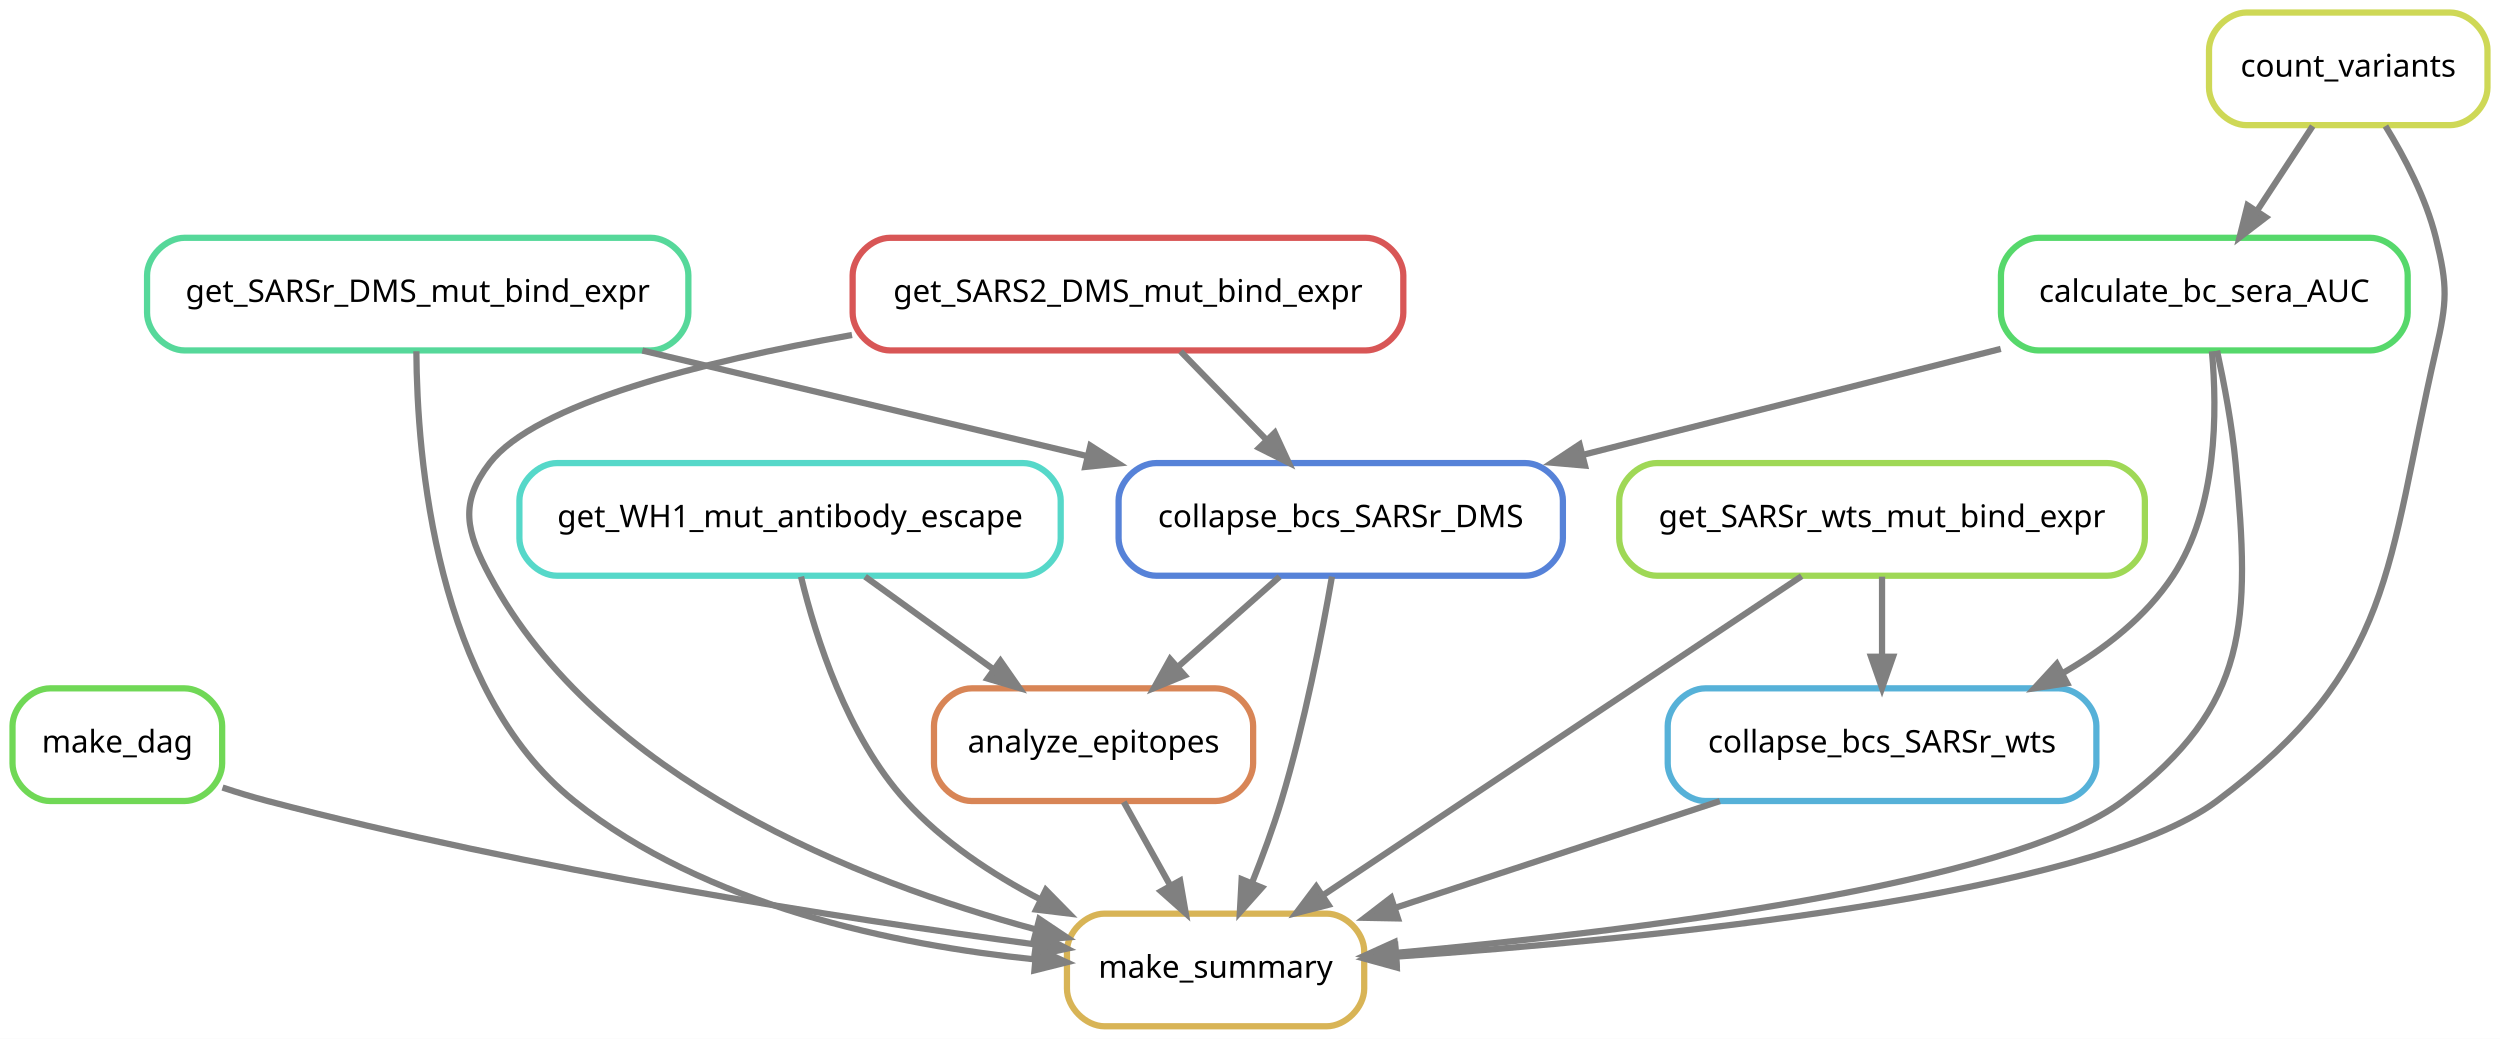
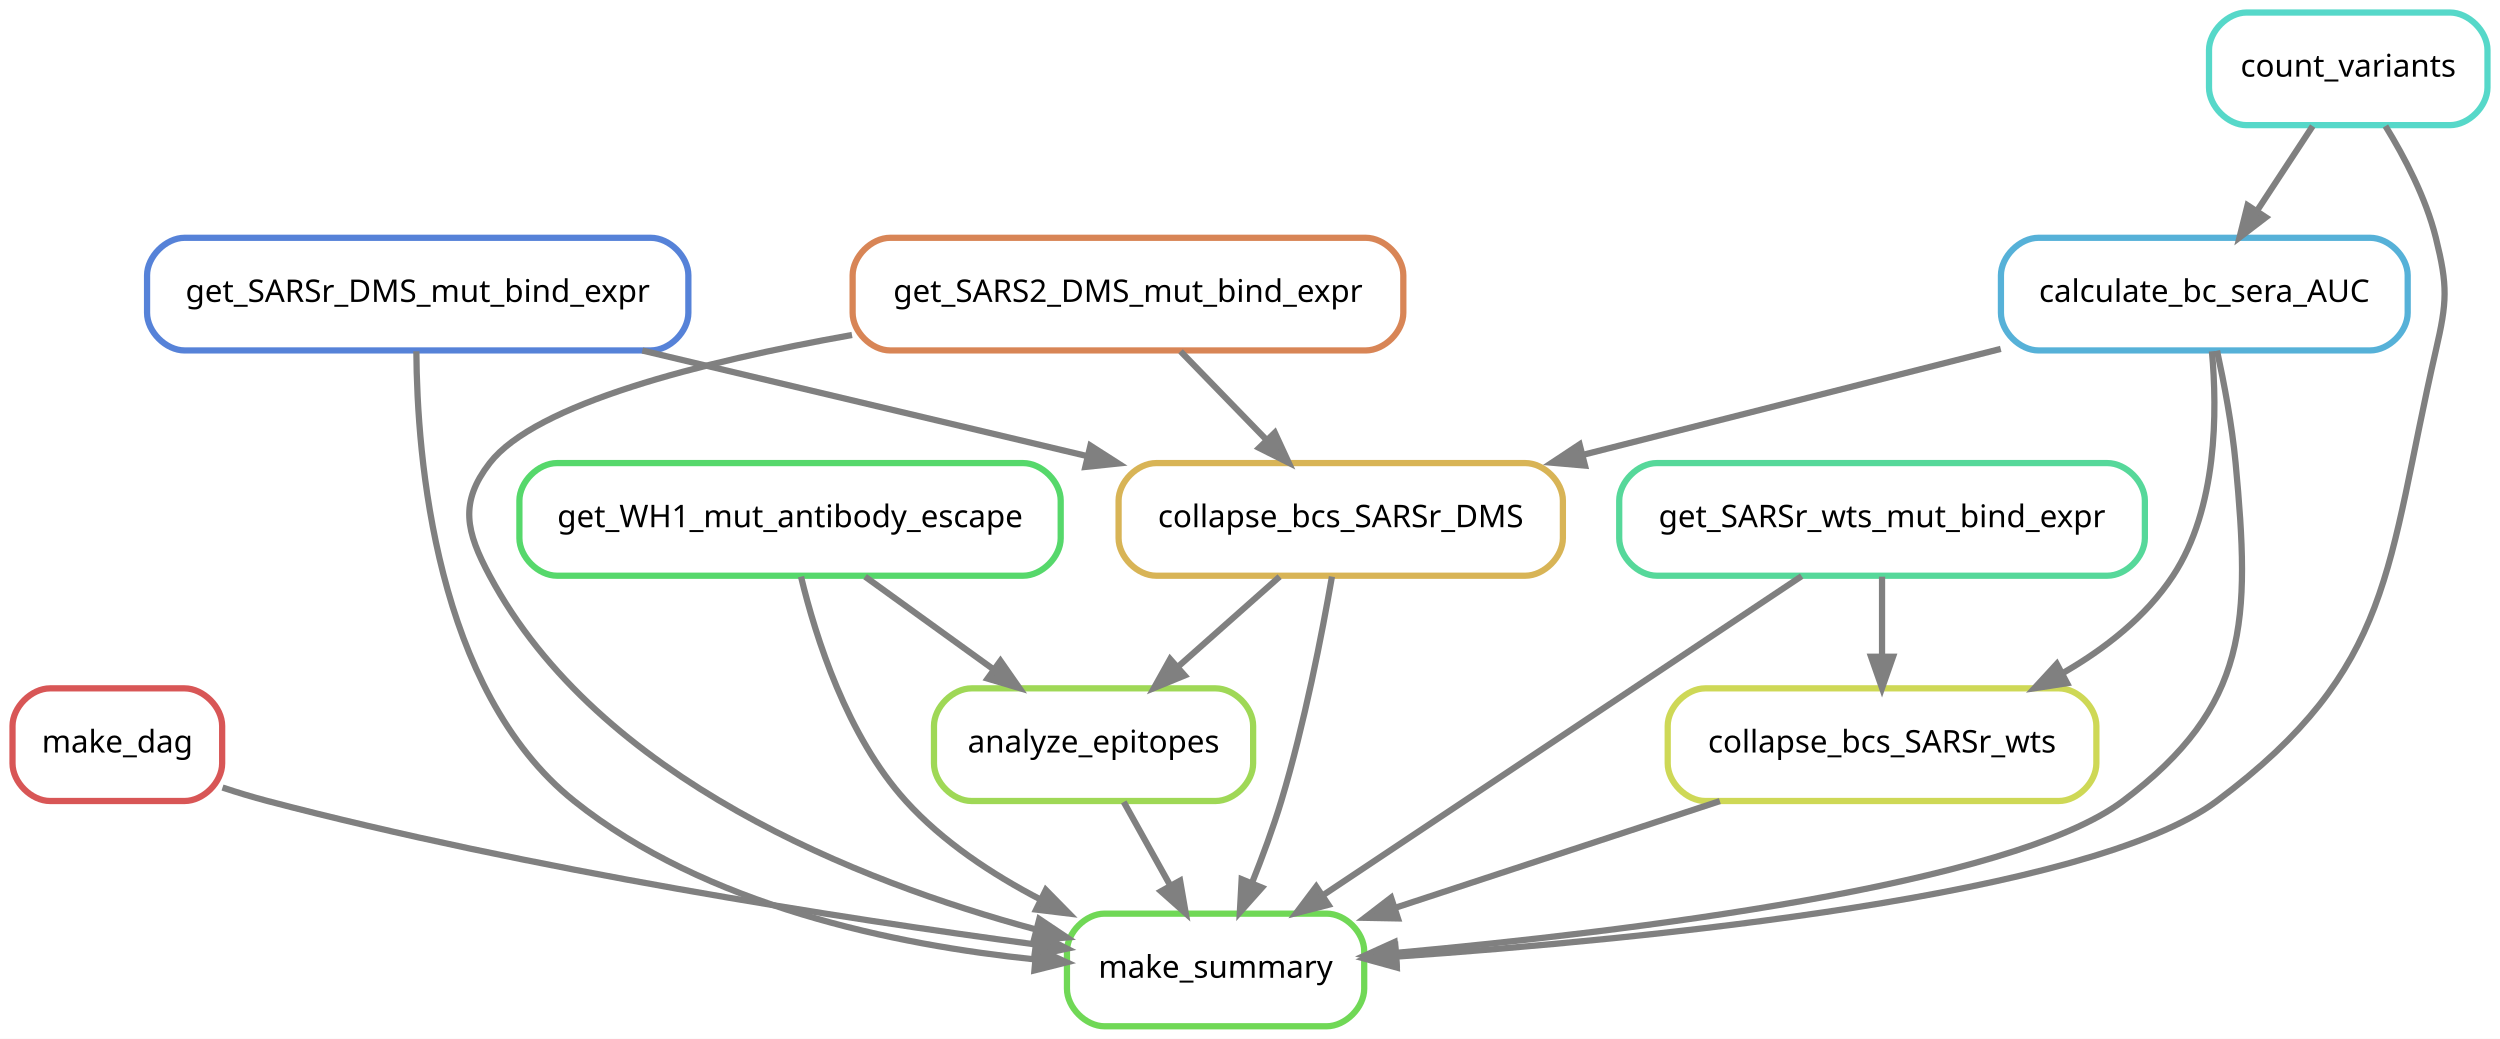
<svg xmlns="http://www.w3.org/2000/svg" width="799pt" height="332pt" viewBox="0.00 0.00 799.00 332.00">
  <g id="graph0" class="graph" transform="scale(1 1) rotate(0) translate(4 328)">
    <polygon fill="white" stroke="transparent" points="-4,4 -4,-328 795,-328 795,4 -4,4" />
    <g id="node1" class="node">
-       <path fill="none" stroke="#d8b456" stroke-width="2" d="M420,-36C420,-36 349,-36 349,-36 343,-36 337,-30 337,-24 337,-24 337,-12 337,-12 337,-6 343,0 349,0 349,0 420,0 420,0 426,0 432,-6 432,-12 432,-12 432,-24 432,-24 432,-30 426,-36 420,-36" />
+       <path fill="none" stroke="#70d856" stroke-width="2" d="M420,-36C420,-36 349,-36 349,-36 343,-36 337,-30 337,-24 337,-24 337,-12 337,-12 337,-6 343,0 349,0 349,0 420,0 420,0 426,0 432,-6 432,-12 432,-12 432,-24 432,-24 432,-30 426,-36 420,-36" />
      <text text-anchor="middle" x="384.5" y="-15.5" font-family="sans" font-size="10.00">make_summary</text>
    </g>
    <g id="node2" class="node">
-       <path fill="none" stroke="#70d856" stroke-width="2" d="M55,-108C55,-108 12,-108 12,-108 6,-108 0,-102 0,-96 0,-96 0,-84 0,-84 0,-78 6,-72 12,-72 12,-72 55,-72 55,-72 61,-72 67,-78 67,-84 67,-84 67,-96 67,-96 67,-102 61,-108 55,-108" />
+       <path fill="none" stroke="#d85656" stroke-width="2" d="M55,-108C55,-108 12,-108 12,-108 6,-108 0,-102 0,-96 0,-96 0,-84 0,-84 0,-78 6,-72 12,-72 12,-72 55,-72 55,-72 61,-72 67,-78 67,-84 67,-84 67,-96 67,-96 67,-102 61,-108 55,-108" />
      <text text-anchor="middle" x="33.5" y="-87.5" font-family="sans" font-size="10.00">make_dag</text>
    </g>
    <g id="edge1" class="edge">
      <path fill="none" stroke="grey" stroke-width="2" d="M67.11,-76.3C71.9,-74.72 76.8,-73.23 81.5,-72 165.6,-49.92 265.3,-34.48 326.73,-26.18" />
      <polygon fill="grey" stroke="grey" stroke-width="2" points="327.55,-29.6 337,-24.81 326.62,-22.66 327.55,-29.6" />
    </g>
    <g id="node3" class="node">
-       <path fill="none" stroke="#9fd856" stroke-width="2" d="M669.5,-180C669.5,-180 525.5,-180 525.5,-180 519.5,-180 513.5,-174 513.5,-168 513.5,-168 513.5,-156 513.5,-156 513.5,-150 519.5,-144 525.5,-144 525.5,-144 669.5,-144 669.5,-144 675.5,-144 681.5,-150 681.5,-156 681.5,-156 681.5,-168 681.5,-168 681.5,-174 675.5,-180 669.5,-180" />
+       <path fill="none" stroke="#56d89a" stroke-width="2" d="M669.5,-180C669.5,-180 525.5,-180 525.5,-180 519.5,-180 513.5,-174 513.5,-168 513.5,-168 513.5,-156 513.5,-156 513.5,-150 519.5,-144 525.5,-144 525.5,-144 669.5,-144 669.5,-144 675.5,-144 681.5,-150 681.5,-156 681.5,-156 681.5,-168 681.5,-168 681.5,-174 675.5,-180 669.5,-180" />
      <text text-anchor="middle" x="597.5" y="-159.5" font-family="sans" font-size="10.00">get_SARSr_wts_mut_bind_expr</text>
    </g>
    <g id="edge2" class="edge">
      <path fill="none" stroke="grey" stroke-width="2" d="M571.81,-143.87C533.51,-118.34 461.38,-70.25 418.67,-41.78" />
      <polygon fill="grey" stroke="grey" stroke-width="2" points="420.55,-38.82 410.28,-36.19 416.66,-44.65 420.55,-38.82" />
    </g>
    <g id="node10" class="node">
-       <path fill="none" stroke="#56b1d8" stroke-width="2" d="M654,-108C654,-108 541,-108 541,-108 535,-108 529,-102 529,-96 529,-96 529,-84 529,-84 529,-78 535,-72 541,-72 541,-72 654,-72 654,-72 660,-72 666,-78 666,-84 666,-84 666,-96 666,-96 666,-102 660,-108 654,-108" />
+       <path fill="none" stroke="#ced856" stroke-width="2" d="M654,-108C654,-108 541,-108 541,-108 535,-108 529,-102 529,-96 529,-96 529,-84 529,-84 529,-78 535,-72 541,-72 541,-72 654,-72 654,-72 660,-72 666,-78 666,-84 666,-84 666,-96 666,-96 666,-102 660,-108 654,-108" />
      <text text-anchor="middle" x="597.5" y="-87.5" font-family="sans" font-size="10.00">collapse_bcs_SARSr_wts</text>
    </g>
    <g id="edge16" class="edge">
      <path fill="none" stroke="grey" stroke-width="2" d="M597.5,-143.7C597.5,-135.98 597.5,-126.71 597.5,-118.11" />
      <polygon fill="grey" stroke="grey" stroke-width="2" points="601,-118.1 597.5,-108.1 594,-118.1 601,-118.1" />
    </g>
    <g id="node4" class="node">
-       <path fill="none" stroke="#56d89a" stroke-width="2" d="M204,-252C204,-252 55,-252 55,-252 49,-252 43,-246 43,-240 43,-240 43,-228 43,-228 43,-222 49,-216 55,-216 55,-216 204,-216 204,-216 210,-216 216,-222 216,-228 216,-228 216,-240 216,-240 216,-246 210,-252 204,-252" />
+       <path fill="none" stroke="#5682d8" stroke-width="2" d="M204,-252C204,-252 55,-252 55,-252 49,-252 43,-246 43,-240 43,-240 43,-228 43,-228 43,-222 49,-216 55,-216 55,-216 204,-216 204,-216 210,-216 216,-222 216,-228 216,-228 216,-240 216,-240 216,-246 210,-252 204,-252" />
      <text text-anchor="middle" x="129.5" y="-231.5" font-family="sans" font-size="10.00">get_SARSr_DMS_mut_bind_expr</text>
    </g>
    <g id="edge3" class="edge">
      <path fill="none" stroke="grey" stroke-width="2" d="M129.07,-215.74C129.28,-182.02 135.04,-107.55 179.5,-72 221.45,-38.45 282.3,-25.94 326.8,-21.37" />
      <polygon fill="grey" stroke="grey" stroke-width="2" points="327.25,-24.84 336.89,-20.44 326.61,-17.87 327.25,-24.84" />
    </g>
    <g id="node9" class="node">
-       <path fill="none" stroke="#5682d8" stroke-width="2" d="M483.5,-180C483.5,-180 365.5,-180 365.5,-180 359.5,-180 353.5,-174 353.5,-168 353.5,-168 353.5,-156 353.5,-156 353.5,-150 359.5,-144 365.5,-144 365.5,-144 483.5,-144 483.5,-144 489.5,-144 495.5,-150 495.5,-156 495.5,-156 495.5,-168 495.5,-168 495.5,-174 489.5,-180 483.5,-180" />
+       <path fill="none" stroke="#d8b456" stroke-width="2" d="M483.5,-180C483.5,-180 365.5,-180 365.5,-180 359.5,-180 353.5,-174 353.5,-168 353.5,-168 353.5,-156 353.5,-156 353.5,-150 359.5,-144 365.5,-144 365.5,-144 483.5,-144 483.5,-144 489.5,-144 495.5,-150 495.5,-156 495.5,-156 495.5,-168 495.5,-168 495.5,-174 489.5,-180 483.5,-180" />
      <text text-anchor="middle" x="424.5" y="-159.5" font-family="sans" font-size="10.00">collapse_bcs_SARSr_DMS</text>
    </g>
    <g id="edge13" class="edge">
      <path fill="none" stroke="grey" stroke-width="2" d="M201.29,-215.97C244.26,-205.77 298.99,-192.78 343.5,-182.22" />
      <polygon fill="grey" stroke="grey" stroke-width="2" points="344.49,-185.58 353.41,-179.87 342.87,-178.77 344.49,-185.58" />
    </g>
    <g id="node5" class="node">
-       <path fill="none" stroke="#d85656" stroke-width="2" d="M432.5,-252C432.5,-252 280.5,-252 280.5,-252 274.5,-252 268.5,-246 268.5,-240 268.5,-240 268.5,-228 268.5,-228 268.5,-222 274.5,-216 280.5,-216 280.5,-216 432.5,-216 432.5,-216 438.5,-216 444.5,-222 444.5,-228 444.5,-228 444.5,-240 444.5,-240 444.5,-246 438.5,-252 432.5,-252" />
+       <path fill="none" stroke="#d88556" stroke-width="2" d="M432.5,-252C432.5,-252 280.5,-252 280.5,-252 274.5,-252 268.5,-246 268.5,-240 268.5,-240 268.5,-228 268.5,-228 268.5,-222 274.5,-216 280.5,-216 280.5,-216 432.5,-216 432.5,-216 438.5,-216 444.5,-222 444.5,-228 444.5,-228 444.5,-240 444.5,-240 444.5,-246 438.5,-252 432.5,-252" />
      <text text-anchor="middle" x="356.5" y="-231.5" font-family="sans" font-size="10.00">get_SARS2_DMS_mut_bind_expr</text>
    </g>
    <g id="edge4" class="edge">
      <path fill="none" stroke="grey" stroke-width="2" d="M268.3,-220.94C220.04,-212.34 167.14,-198.92 152.5,-180 142.71,-167.34 144.95,-158.11 152.5,-144 187.33,-78.93 270.38,-46.23 327.06,-30.95" />
      <polygon fill="grey" stroke="grey" stroke-width="2" points="328.16,-34.27 336.96,-28.38 326.41,-27.5 328.16,-34.27" />
    </g>
    <g id="edge14" class="edge">
      <path fill="none" stroke="grey" stroke-width="2" d="M373.31,-215.7C381.63,-207.14 391.81,-196.66 400.89,-187.3" />
      <polygon fill="grey" stroke="grey" stroke-width="2" points="403.43,-189.72 407.88,-180.1 398.41,-184.84 403.43,-189.72" />
    </g>
    <g id="node6" class="node">
-       <path fill="none" stroke="#56d8c9" stroke-width="2" d="M323,-180C323,-180 174,-180 174,-180 168,-180 162,-174 162,-168 162,-168 162,-156 162,-156 162,-150 168,-144 174,-144 174,-144 323,-144 323,-144 329,-144 335,-150 335,-156 335,-156 335,-168 335,-168 335,-174 329,-180 323,-180" />
+       <path fill="none" stroke="#56d86b" stroke-width="2" d="M323,-180C323,-180 174,-180 174,-180 168,-180 162,-174 162,-168 162,-168 162,-156 162,-156 162,-150 168,-144 174,-144 174,-144 323,-144 323,-144 329,-144 335,-150 335,-156 335,-156 335,-168 335,-168 335,-174 329,-180 323,-180" />
      <text text-anchor="middle" x="248.5" y="-159.5" font-family="sans" font-size="10.00">get_WH1_mut_antibody_escape</text>
    </g>
    <g id="edge5" class="edge">
      <path fill="none" stroke="grey" stroke-width="2" d="M252,-143.71C256.7,-124.27 266.73,-92.7 285.5,-72 297.32,-58.96 313.12,-48.53 328.62,-40.48" />
      <polygon fill="grey" stroke="grey" stroke-width="2" points="330.25,-43.58 337.68,-36.02 327.16,-37.3 330.25,-43.58" />
    </g>
    <g id="node11" class="node">
-       <path fill="none" stroke="#d88556" stroke-width="2" d="M384.5,-108C384.5,-108 306.5,-108 306.5,-108 300.5,-108 294.5,-102 294.5,-96 294.5,-96 294.5,-84 294.5,-84 294.5,-78 300.5,-72 306.5,-72 306.5,-72 384.5,-72 384.5,-72 390.5,-72 396.5,-78 396.5,-84 396.5,-84 396.5,-96 396.5,-96 396.5,-102 390.5,-108 384.5,-108" />
+       <path fill="none" stroke="#9fd856" stroke-width="2" d="M384.5,-108C384.5,-108 306.5,-108 306.5,-108 300.5,-108 294.5,-102 294.5,-96 294.5,-96 294.5,-84 294.5,-84 294.5,-78 300.5,-72 306.5,-72 306.5,-72 384.5,-72 384.5,-72 390.5,-72 396.5,-78 396.5,-84 396.5,-84 396.5,-96 396.5,-96 396.5,-102 390.5,-108 384.5,-108" />
      <text text-anchor="middle" x="345.5" y="-87.5" font-family="sans" font-size="10.00">analyze_epitopes</text>
    </g>
    <g id="edge18" class="edge">
      <path fill="none" stroke="grey" stroke-width="2" d="M272.48,-143.7C284.81,-134.8 300.02,-123.82 313.35,-114.2" />
      <polygon fill="grey" stroke="grey" stroke-width="2" points="315.74,-116.79 321.8,-108.1 311.64,-111.12 315.74,-116.79" />
    </g>
    <g id="node7" class="node">
-       <path fill="none" stroke="#ced856" stroke-width="2" d="M779,-324C779,-324 714,-324 714,-324 708,-324 702,-318 702,-312 702,-312 702,-300 702,-300 702,-294 708,-288 714,-288 714,-288 779,-288 779,-288 785,-288 791,-294 791,-300 791,-300 791,-312 791,-312 791,-318 785,-324 779,-324" />
+       <path fill="none" stroke="#56d8c9" stroke-width="2" d="M779,-324C779,-324 714,-324 714,-324 708,-324 702,-318 702,-312 702,-312 702,-300 702,-300 702,-294 708,-288 714,-288 714,-288 779,-288 779,-288 785,-288 791,-294 791,-300 791,-300 791,-312 791,-312 791,-318 785,-324 779,-324" />
      <text text-anchor="middle" x="746.5" y="-303.5" font-family="sans" font-size="10.00">count_variants</text>
    </g>
    <g id="edge6" class="edge">
      <path fill="none" stroke="grey" stroke-width="2" d="M758.39,-287.72C764.51,-277.76 771.34,-264.73 774.5,-252 778.35,-236.47 778.09,-231.59 774.5,-216 758.54,-146.65 761.53,-114.57 704.5,-72 663.98,-41.76 522.86,-27.86 442.2,-22.26" />
      <polygon fill="grey" stroke="grey" stroke-width="2" points="442.41,-18.77 432.2,-21.59 441.94,-25.75 442.41,-18.77" />
    </g>
    <g id="node8" class="node">
-       <path fill="none" stroke="#56d86b" stroke-width="2" d="M753.5,-252C753.5,-252 647.5,-252 647.5,-252 641.5,-252 635.5,-246 635.5,-240 635.5,-240 635.5,-228 635.5,-228 635.5,-222 641.5,-216 647.5,-216 647.5,-216 753.5,-216 753.5,-216 759.5,-216 765.5,-222 765.5,-228 765.5,-228 765.5,-240 765.5,-240 765.5,-246 759.5,-252 753.5,-252" />
+       <path fill="none" stroke="#56b1d8" stroke-width="2" d="M753.5,-252C753.5,-252 647.5,-252 647.5,-252 641.5,-252 635.5,-246 635.5,-240 635.5,-240 635.5,-228 635.5,-228 635.5,-222 641.5,-216 647.5,-216 647.5,-216 753.5,-216 753.5,-216 759.5,-216 765.5,-222 765.5,-228 765.5,-228 765.5,-240 765.5,-240 765.5,-246 759.5,-252 753.5,-252" />
      <text text-anchor="middle" x="700.5" y="-231.5" font-family="sans" font-size="10.00">calculate_bc_sera_AUC</text>
    </g>
    <g id="edge11" class="edge">
      <path fill="none" stroke="grey" stroke-width="2" d="M735.13,-287.7C729.78,-279.56 723.3,-269.69 717.39,-260.7" />
      <polygon fill="grey" stroke="grey" stroke-width="2" points="720.16,-258.54 711.74,-252.1 714.31,-262.38 720.16,-258.54" />
    </g>
    <g id="edge7" class="edge">
      <path fill="none" stroke="grey" stroke-width="2" d="M704.56,-215.93C706.81,-205.6 709.37,-192.12 710.5,-180 715.21,-129.62 714.96,-102.38 674.5,-72 638.63,-45.07 515.96,-30.18 442.14,-23.46" />
      <polygon fill="grey" stroke="grey" stroke-width="2" points="442.34,-19.96 432.07,-22.56 441.72,-26.93 442.34,-19.96" />
    </g>
    <g id="edge12" class="edge">
      <path fill="none" stroke="grey" stroke-width="2" d="M635.44,-216.5C595.46,-206.36 544.01,-193.31 501.93,-182.64" />
      <polygon fill="grey" stroke="grey" stroke-width="2" points="502.56,-179.19 492,-180.12 500.84,-185.97 502.56,-179.19" />
    </g>
    <g id="edge15" class="edge">
      <path fill="none" stroke="grey" stroke-width="2" d="M702.92,-215.73C704.69,-196.58 704.7,-165.56 690.5,-144 681.86,-130.89 668.8,-120.66 655.17,-112.83" />
      <polygon fill="grey" stroke="grey" stroke-width="2" points="656.64,-109.65 646.17,-108.03 653.35,-115.83 656.64,-109.65" />
    </g>
    <g id="edge8" class="edge">
      <path fill="none" stroke="grey" stroke-width="2" d="M421.69,-143.72C418.55,-125.63 412.91,-96.5 405.5,-72 402.86,-63.28 399.41,-53.99 396.07,-45.65" />
      <polygon fill="grey" stroke="grey" stroke-width="2" points="399.3,-44.31 392.25,-36.41 392.83,-46.98 399.3,-44.31" />
    </g>
    <g id="edge17" class="edge">
      <path fill="none" stroke="grey" stroke-width="2" d="M404.97,-143.7C395.12,-134.97 383.01,-124.24 372.3,-114.75" />
      <polygon fill="grey" stroke="grey" stroke-width="2" points="374.61,-112.12 364.8,-108.1 369.97,-117.36 374.61,-112.12" />
    </g>
    <g id="edge9" class="edge">
      <path fill="none" stroke="grey" stroke-width="2" d="M545.67,-71.97C514.31,-61.66 474.27,-48.5 441.95,-37.88" />
      <polygon fill="grey" stroke="grey" stroke-width="2" points="442.78,-34.47 432.19,-34.67 440.59,-41.12 442.78,-34.47" />
    </g>
    <g id="edge10" class="edge">
      <path fill="none" stroke="grey" stroke-width="2" d="M355.14,-71.7C359.63,-63.64 365.06,-53.89 370.02,-44.98" />
      <polygon fill="grey" stroke="grey" stroke-width="2" points="373.16,-46.54 374.97,-36.1 367.05,-43.14 373.16,-46.54" />
    </g>
  </g>
</svg>
